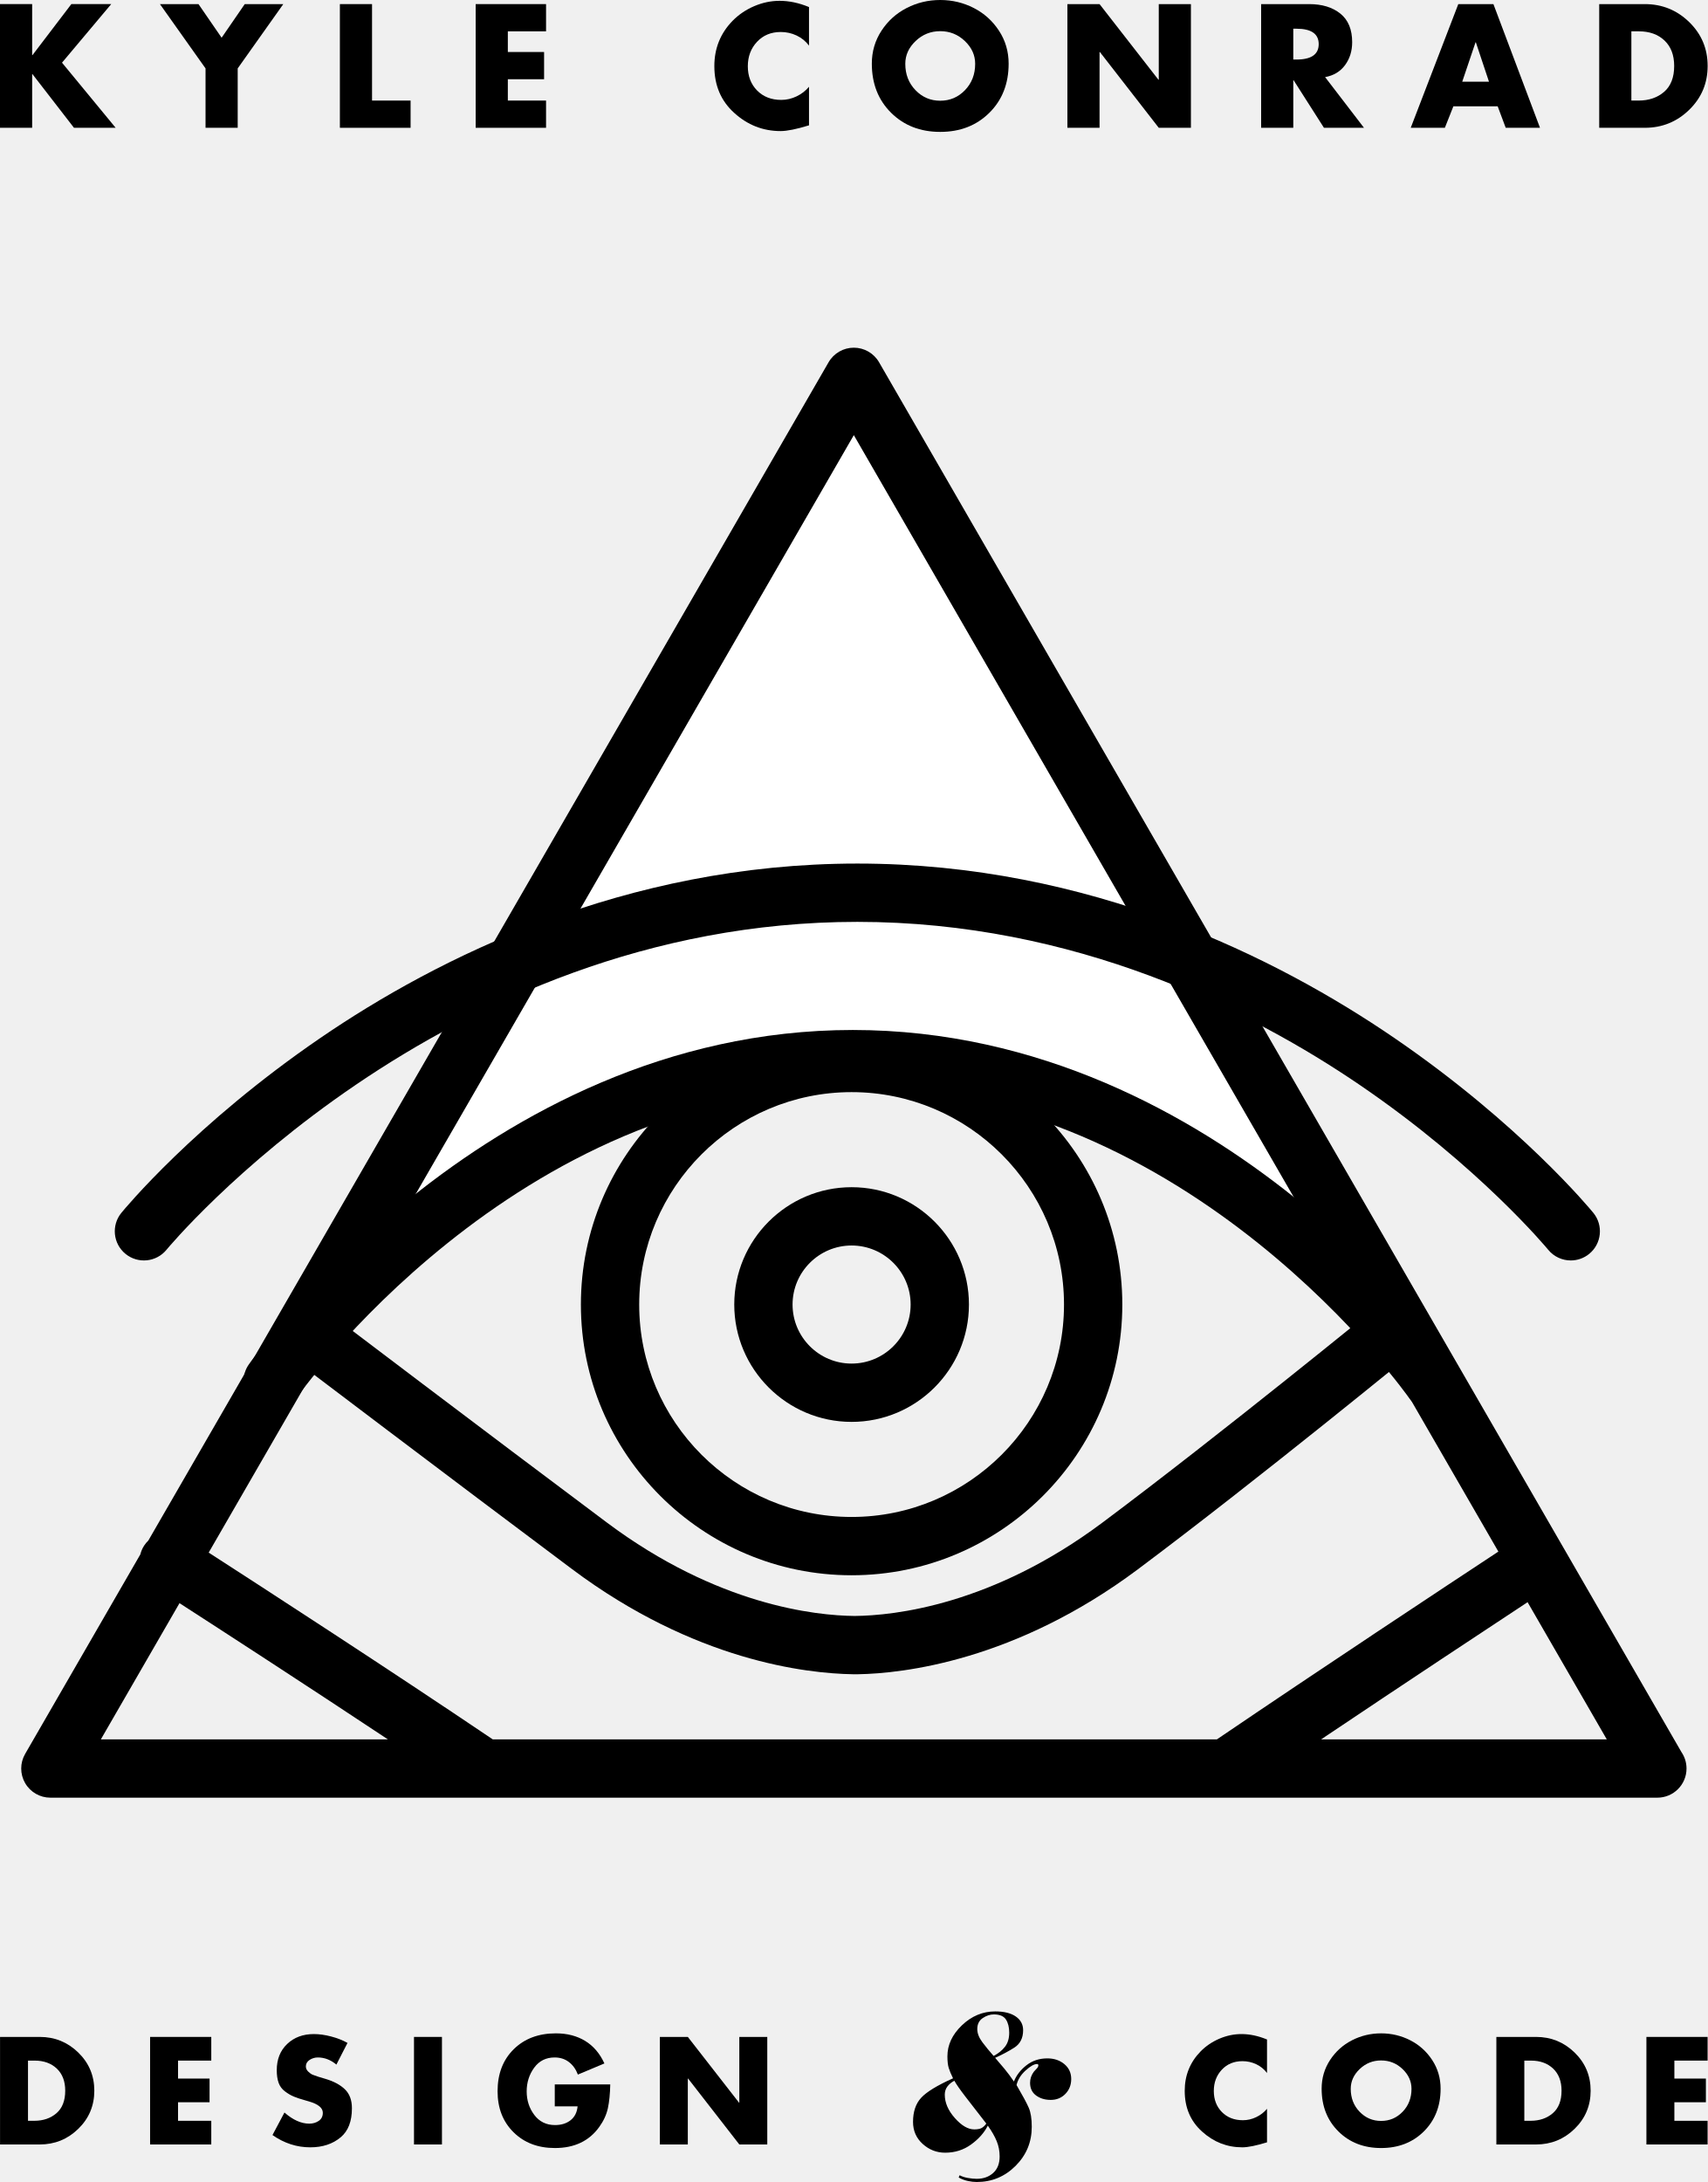
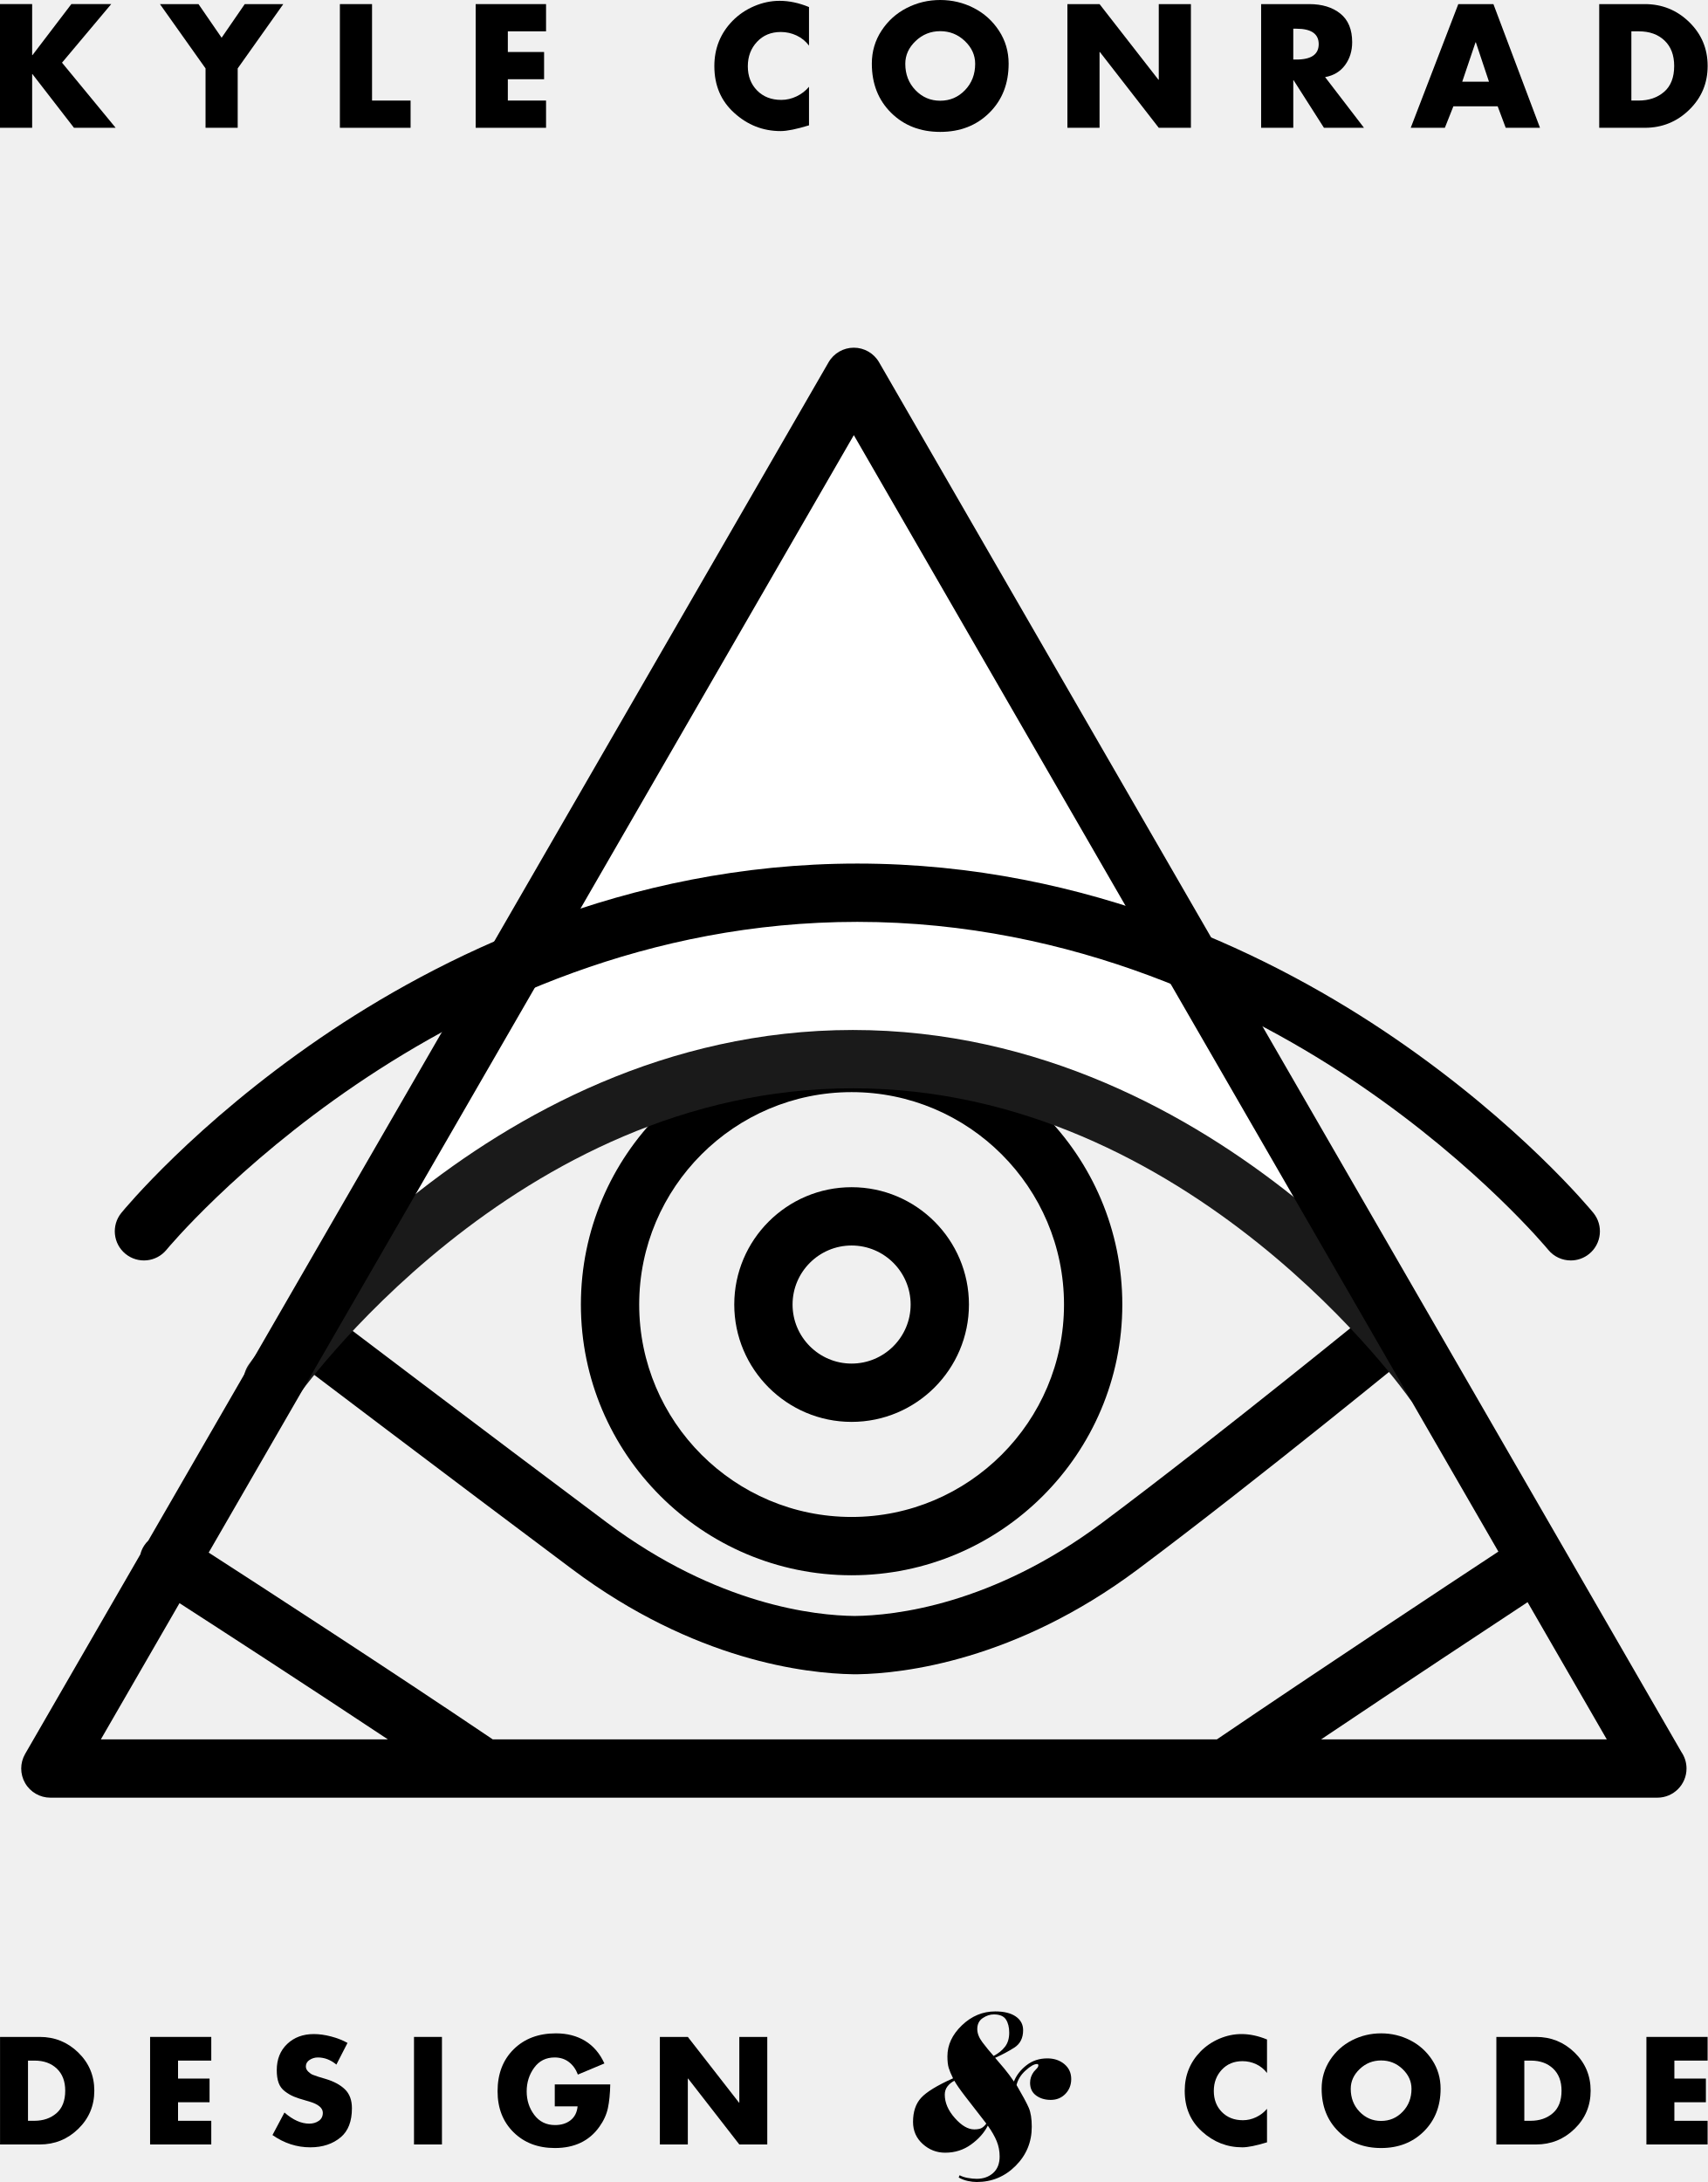
<svg xmlns="http://www.w3.org/2000/svg" version="1.1" id="Layer_1" x="0px" y="0px" viewBox="0 0 380.769 486.521" enable-background="new 0 0 380.769 486.521" xml:space="preserve">
  <g id="pupil">
-     <path d="M189.889,317.038c-14.427,0-26.164-11.737-26.164-26.164s11.737-26.164,26.164-26.164s26.164,11.737,26.164,26.164   S204.316,317.038,189.889,317.038z M189.889,277.71c-7.259,0-13.164,5.905-13.164,13.164s5.905,13.164,13.164,13.164   s13.164-5.905,13.164-13.164S197.148,277.71,189.889,277.71z" />
-     <path d="M189.889,351.236c-33.284,0-60.362-27.079-60.362-60.362c0-33.284,27.079-60.363,60.362-60.363   c33.284,0,60.363,27.079,60.363,60.363C250.252,324.158,223.173,351.236,189.889,351.236z M189.889,243.511   c-26.116,0-47.362,21.247-47.362,47.363s21.247,47.362,47.362,47.362s47.363-21.247,47.363-47.362S216.005,243.511,189.889,243.511   z" />
+     <path d="M189.889,317.038c-14.427,0-26.164-11.737-26.164-26.164s11.737-26.164,26.164-26.164s26.164,11.737,26.164,26.164    S204.316,317.038,189.889,317.038z M189.889,277.71c-7.259,0-13.164,5.905-13.164,13.164s5.905,13.164,13.164,13.164    s13.164-5.905,13.164-13.164S197.148,277.71,189.889,277.71z" />
+     <path d="M189.889,351.236c-33.284,0-60.362-27.079-60.362-60.362c0-33.284,27.079-60.363,60.362-60.363    c33.284,0,60.363,27.079,60.363,60.363C250.252,324.158,223.173,351.236,189.889,351.236z M189.889,243.511    c-26.116,0-47.362,21.247-47.362,47.363s21.247,47.362,47.362,47.362s47.363-21.247,47.363-47.362S216.005,243.511,189.889,243.511    z" />
  </g>
-   <path id="lowereye" d="M191.343,373.315l-1.165-0.008c-10.395-0.168-35.274-2.989-62.564-23.398  c-26.798-20.042-62.161-46.848-62.515-47.116c-2.86-2.17-3.434-6.248-1.264-9.107c2.171-2.859,6.24-3.418,9.1-1.249  c0.354,0.268,35.647,27.048,62.408,47.062c24.62,18.412,46.469,20.729,55.236,20.814c8.767-0.085,30.617-2.402,55.236-20.814  c26.664-19.941,61.874-48.708,62.227-48.996c2.779-2.273,6.874-1.862,9.146,0.918c2.272,2.779,1.861,6.874-0.918,9.146  c-0.354,0.29-35.656,29.23-62.547,49.341c-27.289,20.409-52.38,23.23-62.38,23.398V373.315z" />
+   <path id="lowereye" d="M191.343,373.315l-1.165-0.008c-10.395-0.168-35.274-2.989-62.564-23.398   c-26.798-20.042-62.161-46.848-62.515-47.116c-2.86-2.17-3.434-6.248-1.264-9.107c2.171-2.859,6.24-3.418,9.1-1.249   c0.354,0.268,35.647,27.048,62.408,47.062c24.62,18.412,46.469,20.729,55.236,20.814c8.767-0.085,30.617-2.402,55.236-20.814   c26.664-19.941,61.874-48.708,62.227-48.996c2.779-2.273,6.874-1.862,9.146,0.918c2.272,2.779,1.861,6.874-0.918,9.146   c-0.354,0.29-35.656,29.23-62.547,49.341c-27.289,20.409-52.38,23.23-62.38,23.398V373.315z" />
  <g id="eyelid6" display="none">
-     <polygon display="inline" fill="#FFFFFF" points="190.041,83.71 319.174,307.658 293.134,330.86 265.622,347.844 231.748,360.909   172,366.5 117.456,349.547 60.452,307.658  " />
-     <path display="inline" fill="none" stroke="#000000" stroke-width="13" stroke-linecap="round" stroke-miterlimit="10" d="   M319.174,307.658c0,0-50.16,58.842-129.361,58.842S61.327,308.643,61.327,308.643" />
+     <path display="inline" fill="#FFFFFF" d="M61.327,308.643L190.041,83.71l129.133,223.948c0,0-50.16,58.842-129.361,58.842    S61.327,308.643,61.327,308.643z" />
+     <path display="inline" fill="none" stroke="#1a1a1a" stroke-width="13" stroke-linecap="round" stroke-miterlimit="10" d="    M319.174,307.658c0,0-50.16,58.842-129.361,58.842S61.327,308.643,61.327,308.643" />
  </g>
  <g id="eyelid5" display="none">
-     <polygon display="inline" fill="#FFFFFF" points="191.041,83.71 320.174,310.223 303.387,314.895 271.591,324.691 234.653,331.56   180.653,334.184 112.594,325.312 65.01,307.658  " />
-     <path display="inline" fill="none" stroke="#000000" stroke-width="13" stroke-linecap="round" stroke-miterlimit="10" d="   M319.039,308.233c0,0-49.026,26.1-128.227,26.1S61.452,307.658,61.452,307.658" />
+     <path display="inline" fill="#FFFFFF" d="M61.452,306.658L190.395,84.385l128.645,222.848c0,0-49.026,26.1-128.227,26.1    S61.452,306.658,61.452,306.658z" />
+     <path display="inline" fill="none" stroke="#1a1a1a" stroke-width="13" stroke-linecap="round" stroke-miterlimit="10" d="    M319.039,308.233c0,0-49.026,26.1-128.227,26.1S61.452,307.658,61.452,307.658" />
  </g>
  <g id="eyelid4" display="none">
-     <polygon display="inline" fill="#FFFFFF" points="319.045,307.5 190.087,83.71 60.045,307.5 97,307.5 158.25,307.5 190.977,307.5   244.75,307.5 291.75,307.5  " />
-     <path display="inline" fill="none" stroke="#000000" stroke-width="13" stroke-linecap="round" stroke-miterlimit="10" d="   M319.343,307.815c0,0-49.88,0-128.367,0s-128.633,0-128.633,0" />
+     <path display="inline" fill="#FFFFFF" d="M62.343,308.315c0,0,50.146,0,128.633,0s128.367,0,128.367,0l-0.298-0.565L190.087,84.085    L62.343,308.315z" />
+     <path display="inline" fill="none" stroke="#1a1a1a" stroke-width="13" stroke-linecap="round" stroke-miterlimit="10" d="    M319.343,307.815c0,0-49.88,0-128.367,0s-128.633,0-128.633,0" />
  </g>
  <g id="eyelid3" display="none">
-     <polygon display="inline" fill="#FFFFFF" points="190.041,83.71 311.813,298.407 284.194,292.662 260.299,285.853 223,277.667   174.704,277.667 126.071,284.333 68.655,303.388  " />
-     <path display="inline" fill="none" stroke="#000000" stroke-width="13" stroke-linecap="round" stroke-miterlimit="10" d="   M319.174,307.658c0,0-50.16-26.616-129.361-26.616S62.519,307.658,62.519,307.658" />
+     <path display="inline" fill="#FFFFFF" d="M62.519,307.658L190.041,83.71l129.133,223.948c0,0-50.16-26.616-129.361-26.616    S62.519,307.658,62.519,307.658z" />
+     <path display="inline" fill="none" stroke="#1a1a1a" stroke-width="13" stroke-linecap="round" stroke-miterlimit="10" d="    M319.174,307.658c0,0-50.16-26.616-129.361-26.616S62.519,307.658,62.519,307.658" />
  </g>
  <g id="eyelid2" display="none">
-     <polygon display="inline" fill="#FFFFFF" points="190.041,83.71 311.813,298.407 284.194,282.996 257.952,270.895 224.495,261.527   180.503,258.57 126.233,269.24 68.655,297.299  " />
-     <path display="inline" fill="none" stroke="#000000" stroke-width="13" stroke-linecap="round" stroke-miterlimit="10" d="   M319.174,307.658c0,0-50.16-49.325-129.361-49.325s-128.136,49.64-128.136,49.64" />
+     <path display="inline" fill="#FFFFFF" d="M61.677,307.973L190.041,83.71l129.133,223.948c0,0-50.16-49.325-129.361-49.325    S61.677,307.973,61.677,307.973z" />
+     <path display="inline" fill="none" stroke="#1a1a1a" stroke-width="13" stroke-linecap="round" stroke-miterlimit="10" d="    M319.174,307.658c0,0-50.16-49.325-129.361-49.325s-128.136,49.64-128.136,49.64" />
  </g>
  <g id="eyelid1">
-     <polygon fill="#FFFFFF" points="190.385,84.025 312.156,298.722 284.537,272.065 260.057,255.433 221.223,239.882 179.843,236.157   127.668,251.479 78.474,283.815  ">
- 	</polygon>
-     <path fill="none" stroke="#000000" stroke-width="13" stroke-linecap="round" stroke-miterlimit="10" d="M319.517,307.973   c0,0-50.16-71.817-129.361-71.817S60.795,307.973,60.795,307.973">
-       <animate repeatCount="indefinite" dur="7s" begin="500ms" keyTimes="0; 0.025; 0.05; 1" attributeName="d" from="M319.517,307.973   c0,0-50.16-71.817-129.361-71.817S60.795,307.973,60.795,307.973" to="M319.517,307.973   c0,0-50.16-71.817-129.361-71.817S60.795,307.973,60.795,307.973" values="M319.517,307.973   c0,0-50.16-71.817-129.361-71.817S60.795,307.973,60.795,307.973;M319.174,307.658c0,0-50.16,58.842-129.361,58.842S61.327,308.643,61.327,308.643;M319.517,307.973   c0,0-50.16-71.817-129.361-71.817S60.795,307.973,60.795,307.973;M319.517,307.973   c0,0-50.16-71.817-129.361-71.817S60.795,307.973,60.795,307.973" />
+     <path fill="white" d="M60.795,307.973L190.385,84.025l129.133,223.948c0,0-50.16-71.817-129.361-71.817    S60.795,307.973,60.795,307.973z">
+       <animate repeatCount="indefinite" dur="8s" begin="5s" keyTimes="0; 0.02; 0.04; 1" attributeName="d" from="M60.795,307.973L190.385,84.025l129.133,223.948c0,0-50.16-71.817-129.361-71.817    S60.795,307.973,60.795,307.973z" to="M60.795,307.973L190.385,84.025l129.133,223.948c0,0-50.16-71.817-129.361-71.817    S60.795,307.973,60.795,307.973z" values="M60.795,307.973L190.385,84.025l129.133,223.948c0,0-50.16-71.817-129.361-71.817    S60.795,307.973,60.795,307.973z;M61.327,308.643L190.041,83.71l129.133,223.948c0,0-50.16,58.842-129.361,58.842    S61.327,308.643,61.327,308.643z;M60.795,307.973L190.385,84.025l129.133,223.948c0,0-50.16-71.817-129.361-71.817    S60.795,307.973,60.795,307.973z;M60.795,307.973L190.385,84.025l129.133,223.948c0,0-50.16-71.817-129.361-71.817    S60.795,307.973,60.795,307.973z" />
+     </path>
+     <path fill="none" stroke="#1a1a1a" stroke-width="13" stroke-linecap="round" stroke-miterlimit="10" d="M319.517,307.973    c0,0-50.16-71.817-129.361-71.817S60.795,307.973,60.795,307.973">
+       <animate repeatCount="indefinite" dur="8s" begin="5s" keyTimes="0; 0.02; 0.04; 1" attributeName="d" from="M319.517,307.973    c0,0-50.16-71.817-129.361-71.817S60.795,307.973,60.795,307.973" to="M319.517,307.973    c0,0-50.16-71.817-129.361-71.817S60.795,307.973,60.795,307.973" values="M319.517,307.973    c0,0-50.16-71.817-129.361-71.817S60.795,307.973,60.795,307.973;M319.174,307.658c0,0-50.16,58.842-129.361,58.842S61.327,308.643,61.327,308.643;M319.517,307.973    c0,0-50.16-71.817-129.361-71.817S60.795,307.973,60.795,307.973;M319.517,307.973    c0,0-50.16-71.817-129.361-71.817S60.795,307.973,60.795,307.973" />
    </path>
  </g>
-   <path id="eyebrow" d="M350.251,281.042c-1.882,0-3.749-0.813-5.034-2.383l0,0c-0.15-0.184-15.387-18.602-42.005-36.737  c-24.354-16.593-63.562-36.373-112.041-36.373c-93.232,0-153.445,72.375-154.042,73.106c-2.271,2.78-6.366,3.192-9.146,0.921  c-2.78-2.271-3.192-6.366-0.921-9.146c0.654-0.8,16.335-19.818,44.38-38.999c25.934-17.738,67.758-38.882,119.73-38.882  s93.795,21.144,119.729,38.882c28.045,19.181,43.726,38.199,44.38,38.999c2.271,2.78,1.859,6.875-0.921,9.146  C353.152,280.562,351.697,281.042,350.251,281.042z" />
-   <path id="outline" d="M374.931,390.668L196.014,80.775c-1.161-2.011-3.307-3.25-5.629-3.25s-4.468,1.239-5.629,3.25L33.074,343.495  c-0.352,0.342-0.674,0.723-0.951,1.154c-0.392,0.611-0.663,1.264-0.83,1.931L5.602,391.077c-1.161,2.011-1.161,4.489,0,6.5  c1.161,2.011,3.307,3.25,5.629,3.25h96.611c0.011,0,0.022,0.002,0.034,0.002c0.014,0,0.027-0.002,0.041-0.002h165.425  c0.003,0,0.005,0,0.008,0c0.002,0,0.004,0,0.007,0h96.181c0.006,0,0.012,0,0.02,0c3.59,0,6.5-2.91,6.5-6.5  C376.058,392.97,375.642,391.71,374.931,390.668z M190.384,97.025l143.722,248.934c-11.191,7.371-39.433,26.026-62.761,41.868  H109.871c-23.1-15.602-51.609-34.075-63.339-41.643L190.384,97.025z M40.025,357.456c9.257,5.974,27.982,18.108,46.465,30.371h-64  L40.025,357.456z M294.585,387.827c18.521-12.432,37.073-24.687,46.033-30.59l17.661,30.59H294.585z" />
+   <path id="eyebrow" d="M350.251,281.042c-1.882,0-3.749-0.813-5.034-2.383l0,0c-0.15-0.184-15.387-18.602-42.005-36.737   c-24.354-16.593-63.562-36.373-112.041-36.373c-93.232,0-153.445,72.375-154.042,73.106c-2.271,2.78-6.366,3.192-9.146,0.921   c-2.78-2.271-3.192-6.366-0.921-9.146c0.654-0.8,16.335-19.818,44.38-38.999c25.934-17.738,67.758-38.882,119.73-38.882   s93.795,21.144,119.729,38.882c28.045,19.181,43.726,38.199,44.38,38.999c2.271,2.78,1.859,6.875-0.921,9.146   C353.152,280.562,351.697,281.042,350.251,281.042z" />
+   <path id="outline" d="M374.931,390.668L196.014,80.775c-1.161-2.011-3.307-3.25-5.629-3.25s-4.468,1.239-5.629,3.25L33.074,343.495   c-0.352,0.342-0.674,0.723-0.951,1.154c-0.392,0.611-0.663,1.264-0.83,1.931L5.602,391.077c-1.161,2.011-1.161,4.489,0,6.5   c1.161,2.011,3.307,3.25,5.629,3.25h96.611c0.011,0,0.022,0.002,0.034,0.002c0.014,0,0.027-0.002,0.041-0.002h165.425   c0.003,0,0.005,0,0.008,0c0.002,0,0.004,0,0.007,0h96.181c0.006,0,0.012,0,0.02,0c3.59,0,6.5-2.91,6.5-6.5   C376.058,392.97,375.642,391.71,374.931,390.668z M190.384,97.025l143.722,248.934c-11.191,7.371-39.433,26.026-62.761,41.868   H109.871c-23.1-15.602-51.609-34.075-63.339-41.643L190.384,97.025z M40.025,357.456c9.257,5.974,27.982,18.108,46.465,30.371h-64   L40.025,357.456z M294.585,387.827c18.521-12.432,37.073-24.687,46.033-30.59l17.661,30.59H294.585z" />
  <g id="designcode">
    <g>
-       <path d="M0.009,478.152l0-23.98h8.841c3.35,0,6.218,1.16,8.603,3.482s3.578,5.158,3.578,8.508c0,3.35-1.193,6.186-3.578,8.508    s-5.253,3.483-8.603,3.483H0.009z M6.243,459.452v13.421h1.399c1.992,0,3.641-0.562,4.945-1.685    c1.304-1.124,1.956-2.799,1.956-5.025c0-2.099-0.626-3.742-1.877-4.929c-1.251-1.187-2.905-1.781-4.961-1.781H6.243z" />
+       <path d="M0.009,478.152l0-23.98h8.841c3.35,0,6.218,1.16,8.603,3.482s3.578,5.158,3.578,8.508c0,3.35-1.193,6.186-3.578,8.508     s-5.253,3.483-8.603,3.483H0.009z M6.243,459.452v13.421h1.399c1.992,0,3.641-0.562,4.945-1.685     c1.304-1.124,1.956-2.799,1.956-5.025c0-2.099-0.626-3.742-1.877-4.929c-1.251-1.187-2.905-1.781-4.961-1.781H6.243z" />
      <path d="M47.11,459.452H39.7v4.007h7.028v5.279H39.7v4.135h7.41v5.279H33.467v-23.98H47.11V459.452z" />
-       <path d="M77.487,455.508l-2.481,4.834c-1.272-1.06-2.65-1.59-4.134-1.59c-0.658,0-1.267,0.18-1.829,0.541    c-0.562,0.361-0.843,0.848-0.843,1.463c0,0.424,0.175,0.806,0.525,1.145c0.35,0.34,0.678,0.573,0.986,0.7    c0.307,0.127,0.726,0.276,1.256,0.445l1.59,0.477c1.865,0.552,3.318,1.331,4.357,2.338c1.039,1.007,1.558,2.412,1.558,4.214    c0,2.905-0.827,5.057-2.481,6.456c-1.781,1.505-4.05,2.258-6.806,2.258c-3.011,0-5.82-0.912-8.428-2.735l2.671-5.025    c1.887,1.653,3.731,2.481,5.534,2.481c0.806,0,1.511-0.207,2.115-0.621c0.605-0.413,0.907-1.012,0.907-1.797    c0-1.081-1.007-1.919-3.021-2.513c-0.063-0.021-0.318-0.096-0.763-0.223c-1.145-0.318-2.047-0.615-2.703-0.89    c-0.658-0.276-1.315-0.663-1.972-1.161c-0.657-0.498-1.124-1.129-1.399-1.892c-0.276-0.763-0.414-1.706-0.414-2.831    c0-2.417,0.774-4.362,2.322-5.836c1.547-1.473,3.53-2.21,5.947-2.21c1.208,0,2.496,0.18,3.864,0.541    C75.213,454.437,76.427,454.915,77.487,455.508z" />
+       <path d="M77.487,455.508l-2.481,4.834c-1.272-1.06-2.65-1.59-4.134-1.59c-0.658,0-1.267,0.18-1.829,0.541     c-0.562,0.361-0.843,0.848-0.843,1.463c0,0.424,0.175,0.806,0.525,1.145c0.35,0.34,0.678,0.573,0.986,0.7     c0.307,0.127,0.726,0.276,1.256,0.445l1.59,0.477c1.865,0.552,3.318,1.331,4.357,2.338c1.039,1.007,1.558,2.412,1.558,4.214     c0,2.905-0.827,5.057-2.481,6.456c-1.781,1.505-4.05,2.258-6.806,2.258c-3.011,0-5.82-0.912-8.428-2.735l2.671-5.025     c1.887,1.653,3.731,2.481,5.534,2.481c0.806,0,1.511-0.207,2.115-0.621c0.605-0.413,0.907-1.012,0.907-1.797     c0-1.081-1.007-1.919-3.021-2.513c-0.063-0.021-0.318-0.096-0.763-0.223c-1.145-0.318-2.047-0.615-2.703-0.89     c-0.658-0.276-1.315-0.663-1.972-1.161c-0.657-0.498-1.124-1.129-1.399-1.892c-0.276-0.763-0.414-1.706-0.414-2.831     c0-2.417,0.774-4.362,2.322-5.836c1.547-1.473,3.53-2.21,5.947-2.21c1.208,0,2.496,0.18,3.864,0.541     C75.213,454.437,76.427,454.915,77.487,455.508z" />
      <path d="M98.547,454.172v23.98h-6.234v-23.98H98.547z" />
-       <path d="M123.703,464.763h12.372c-0.043,2.078-0.217,3.838-0.525,5.279c-0.308,1.443-0.949,2.842-1.924,4.198    c-2.248,3.138-5.545,4.707-9.891,4.707c-3.775,0-6.849-1.172-9.223-3.515c-2.375-2.343-3.563-5.391-3.563-9.143    c0-3.88,1.198-7.002,3.594-9.366c2.396-2.364,5.534-3.546,9.414-3.546c2.502,0,4.675,0.562,6.52,1.685    c1.844,1.124,3.276,2.799,4.294,5.025l-5.916,2.481c-0.445-1.187-1.113-2.12-2.003-2.799c-0.891-0.679-1.951-1.018-3.18-1.018    c-1.93,0-3.451,0.763-4.564,2.29c-1.113,1.527-1.67,3.287-1.67,5.279c0,1.994,0.567,3.743,1.701,5.248s2.677,2.258,4.627,2.258    c1.399,0,2.555-0.361,3.467-1.081c0.911-0.721,1.431-1.75,1.558-3.085h-5.089V464.763z" />
+       <path d="M123.703,464.763h12.372c-0.043,2.078-0.217,3.838-0.525,5.279c-0.308,1.443-0.949,2.842-1.924,4.198     c-2.248,3.138-5.545,4.707-9.891,4.707c-3.775,0-6.849-1.172-9.223-3.515c-2.375-2.343-3.563-5.391-3.563-9.143     c0-3.88,1.198-7.002,3.594-9.366c2.396-2.364,5.534-3.546,9.414-3.546c2.502,0,4.675,0.562,6.52,1.685     c1.844,1.124,3.276,2.799,4.294,5.025l-5.916,2.481c-0.445-1.187-1.113-2.12-2.003-2.799c-0.891-0.679-1.951-1.018-3.18-1.018     c-1.93,0-3.451,0.763-4.564,2.29c-1.113,1.527-1.67,3.287-1.67,5.279c0,1.994,0.567,3.743,1.701,5.248s2.677,2.258,4.627,2.258     c1.399,0,2.555-0.361,3.467-1.081c0.911-0.721,1.431-1.75,1.558-3.085h-5.089V464.763z" />
      <path d="M147.137,478.152v-23.98h6.234l11.418,14.661h0.063v-14.661h6.234v23.98h-6.234l-11.418-14.693h-0.063v14.693H147.137z" />
    </g>
    <g>
-       <path d="M212.51,463.398c-0.447-0.893-0.768-1.661-0.964-2.304c-0.196-0.642-0.293-1.508-0.293-2.597    c0-2.541,1.077-4.845,3.233-6.912c2.156-2.066,4.633-3.1,7.433-3.1c1.96,0,3.486,0.377,4.578,1.131    c1.092,0.754,1.638,1.774,1.638,3.058c0,1.759-0.661,3.058-1.983,3.896c-1.321,0.838-2.741,1.592-4.259,2.262    c0.614,0.698,1.291,1.494,2.032,2.388c0.74,0.894,1.459,1.858,2.157,2.89c0.558-1.396,1.494-2.604,2.807-3.624    c1.312-1.019,2.862-1.529,4.65-1.529c1.508,0,2.771,0.426,3.791,1.278c1.019,0.852,1.529,1.962,1.529,3.33    c0,1.313-0.433,2.416-1.298,3.309c-0.866,0.894-1.955,1.34-3.267,1.34c-1.285,0-2.374-0.328-3.267-0.984    c-0.894-0.656-1.341-1.598-1.341-2.828c0-0.893,0.279-1.717,0.838-2.471c0.279-0.307,0.516-0.566,0.712-0.775    c0.195-0.209,0.293-0.425,0.293-0.649c0-0.195-0.098-0.293-0.293-0.293c-0.643,0-1.494,0.482-2.555,1.445    c-1.062,0.963-1.732,2.046-2.011,3.246c1.368,2.346,2.276,4.036,2.723,5.069c0.446,1.033,0.67,2.444,0.67,4.231    c0,3.407-1.201,6.311-3.603,8.713c-2.402,2.401-5.292,3.603-8.671,3.603c-0.615,0-1.278-0.077-1.99-0.23    c-0.712-0.154-1.39-0.412-2.032-0.775l0.209-0.503c0.503,0.279,1.117,0.482,1.843,0.607c0.726,0.126,1.382,0.189,1.969,0.189    c1.48,0,2.702-0.433,3.665-1.298c0.963-0.866,1.445-2.095,1.445-3.686c0-1.201-0.217-2.331-0.649-3.393    c-0.433-1.061-1.096-2.22-1.99-3.477c-0.782,1.564-2.018,2.96-3.707,4.189c-1.69,1.229-3.624,1.843-5.802,1.843    c-1.899,0-3.568-0.649-5.006-1.948c-1.439-1.298-2.157-2.939-2.157-4.922c0-2.262,0.6-4.049,1.801-5.362    C206.589,466.442,208.963,464.989,212.51,463.398z M219.924,473.493c-1.955-2.513-3.519-4.531-4.692-6.053    c-1.173-1.522-1.983-2.688-2.43-3.498c-0.643,0.335-1.159,0.761-1.55,1.278c-0.391,0.517-0.587,1.124-0.587,1.822    c0,1.788,0.747,3.526,2.241,5.215c1.494,1.69,2.939,2.534,4.336,2.534c0.698,0,1.236-0.097,1.613-0.293    C219.233,474.303,219.589,473.968,219.924,473.493z M221.558,458.413c1.061-0.558,1.906-1.242,2.534-2.053    c0.628-0.81,0.943-1.857,0.943-3.142c0-1.2-0.245-2.178-0.733-2.932c-0.489-0.754-1.39-1.131-2.702-1.131    c-0.838,0-1.662,0.272-2.472,0.817c-0.81,0.545-1.215,1.361-1.215,2.451c0,0.95,0.384,1.934,1.152,2.953    C219.833,456.395,220.664,457.407,221.558,458.413z" />
+       <path d="M212.51,463.398c-0.447-0.893-0.768-1.661-0.964-2.304c-0.196-0.642-0.293-1.508-0.293-2.597     c0-2.541,1.077-4.845,3.233-6.912c2.156-2.066,4.633-3.1,7.433-3.1c1.96,0,3.486,0.377,4.578,1.131     c1.092,0.754,1.638,1.774,1.638,3.058c0,1.759-0.661,3.058-1.983,3.896c-1.321,0.838-2.741,1.592-4.259,2.262     c0.614,0.698,1.291,1.494,2.032,2.388c0.74,0.894,1.459,1.858,2.157,2.89c0.558-1.396,1.494-2.604,2.807-3.624     c1.312-1.019,2.862-1.529,4.65-1.529c1.508,0,2.771,0.426,3.791,1.278c1.019,0.852,1.529,1.962,1.529,3.33     c0,1.313-0.433,2.416-1.298,3.309c-0.866,0.894-1.955,1.34-3.267,1.34c-1.285,0-2.374-0.328-3.267-0.984     c-0.894-0.656-1.341-1.598-1.341-2.828c0-0.893,0.279-1.717,0.838-2.471c0.279-0.307,0.516-0.566,0.712-0.775     c0.195-0.209,0.293-0.425,0.293-0.649c0-0.195-0.098-0.293-0.293-0.293c-0.643,0-1.494,0.482-2.555,1.445     c-1.062,0.963-1.732,2.046-2.011,3.246c1.368,2.346,2.276,4.036,2.723,5.069c0.446,1.033,0.67,2.444,0.67,4.231     c0,3.407-1.201,6.311-3.603,8.713c-2.402,2.401-5.292,3.603-8.671,3.603c-0.615,0-1.278-0.077-1.99-0.23     c-0.712-0.154-1.39-0.412-2.032-0.775l0.209-0.503c0.503,0.279,1.117,0.482,1.843,0.607c0.726,0.126,1.382,0.189,1.969,0.189     c1.48,0,2.702-0.433,3.665-1.298c0.963-0.866,1.445-2.095,1.445-3.686c0-1.201-0.217-2.331-0.649-3.393     c-0.433-1.061-1.096-2.22-1.99-3.477c-0.782,1.564-2.018,2.96-3.707,4.189c-1.69,1.229-3.624,1.843-5.802,1.843     c-1.899,0-3.568-0.649-5.006-1.948c-1.439-1.298-2.157-2.939-2.157-4.922c0-2.262,0.6-4.049,1.801-5.362     C206.589,466.442,208.963,464.989,212.51,463.398z M219.924,473.493c-1.955-2.513-3.519-4.531-4.692-6.053     c-1.173-1.522-1.983-2.688-2.43-3.498c-0.643,0.335-1.159,0.761-1.55,1.278c-0.391,0.517-0.587,1.124-0.587,1.822     c0,1.788,0.747,3.526,2.241,5.215c1.494,1.69,2.939,2.534,4.336,2.534c0.698,0,1.236-0.097,1.613-0.293     C219.233,474.303,219.589,473.968,219.924,473.493z M221.558,458.413c1.061-0.558,1.906-1.242,2.534-2.053     c0.628-0.81,0.943-1.857,0.943-3.142c0-1.2-0.245-2.178-0.733-2.932c-0.489-0.754-1.39-1.131-2.702-1.131     c-0.838,0-1.662,0.272-2.472,0.817c-0.81,0.545-1.215,1.361-1.215,2.451c0,0.95,0.384,1.934,1.152,2.953     C219.833,456.395,220.664,457.407,221.558,458.413z" />
    </g>
    <g>
-       <path d="M282.518,454.744v7.474c-0.636-0.848-1.437-1.5-2.401-1.956c-0.965-0.456-1.988-0.684-3.069-0.684    c-1.888,0-3.424,0.636-4.612,1.908c-1.188,1.272-1.781,2.852-1.781,4.739c0,1.909,0.599,3.472,1.797,4.692    c1.198,1.219,2.761,1.829,4.691,1.829c1.018,0,2.004-0.228,2.958-0.684c0.954-0.456,1.76-1.076,2.417-1.861v7.474    c-2.417,0.742-4.251,1.113-5.502,1.113c-3.414,0-6.414-1.177-9-3.531c-2.566-2.31-3.849-5.332-3.849-9.064    c0-3.435,1.177-6.361,3.531-8.778c1.187-1.209,2.587-2.157,4.198-2.847c1.611-0.689,3.254-1.033,4.929-1.033    C278.67,453.536,280.567,453.939,282.518,454.744z" />
-       <path d="M301.473,454.919c2.014-1.028,4.177-1.542,6.488-1.542c2.31,0,4.473,0.514,6.488,1.542    c2.014,1.029,3.646,2.497,4.898,4.405c1.251,1.909,1.876,4.039,1.876,6.393c0,3.88-1.246,7.056-3.737,9.525    c-2.492,2.47-5.667,3.705-9.525,3.705c-3.859,0-7.034-1.235-9.525-3.705c-2.492-2.47-3.737-5.645-3.737-9.525    c0-2.354,0.625-4.484,1.877-6.393C297.826,457.416,299.459,455.948,301.473,454.919z M312.732,461.328    c-1.335-1.272-2.926-1.908-4.77-1.908c-1.845,0-3.435,0.636-4.771,1.908c-1.336,1.272-2.004,2.746-2.004,4.421    c0,2.035,0.657,3.737,1.971,5.104c1.315,1.368,2.915,2.052,4.803,2.052c1.886,0,3.487-0.684,4.802-2.052    c1.314-1.367,1.972-3.069,1.972-5.104C314.736,464.074,314.068,462.6,312.732,461.328z" />
-       <path d="M333.658,478.152v-23.98h8.841c3.35,0,6.218,1.16,8.603,3.482c2.385,2.322,3.578,5.158,3.578,8.508    c0,3.35-1.193,6.186-3.578,8.508c-2.385,2.322-5.253,3.483-8.603,3.483H333.658z M339.892,459.452v13.421h1.399    c1.992,0,3.641-0.562,4.945-1.685c1.304-1.124,1.956-2.799,1.956-5.025c0-2.099-0.626-3.742-1.877-4.929    c-1.251-1.187-2.905-1.781-4.961-1.781H339.892z" />
+       <path d="M282.518,454.744v7.474c-0.636-0.848-1.437-1.5-2.401-1.956c-0.965-0.456-1.988-0.684-3.069-0.684     c-1.888,0-3.424,0.636-4.612,1.908c-1.188,1.272-1.781,2.852-1.781,4.739c0,1.909,0.599,3.472,1.797,4.692     c1.198,1.219,2.761,1.829,4.691,1.829c1.018,0,2.004-0.228,2.958-0.684c0.954-0.456,1.76-1.076,2.417-1.861v7.474     c-2.417,0.742-4.251,1.113-5.502,1.113c-3.414,0-6.414-1.177-9-3.531c-2.566-2.31-3.849-5.332-3.849-9.064     c0-3.435,1.177-6.361,3.531-8.778c1.187-1.209,2.587-2.157,4.198-2.847c1.611-0.689,3.254-1.033,4.929-1.033     C278.67,453.536,280.567,453.939,282.518,454.744z" />
+       <path d="M301.473,454.919c2.014-1.028,4.177-1.542,6.488-1.542c2.31,0,4.473,0.514,6.488,1.542     c2.014,1.029,3.646,2.497,4.898,4.405c1.251,1.909,1.876,4.039,1.876,6.393c0,3.88-1.246,7.056-3.737,9.525     c-2.492,2.47-5.667,3.705-9.525,3.705c-3.859,0-7.034-1.235-9.525-3.705c-2.492-2.47-3.737-5.645-3.737-9.525     c0-2.354,0.625-4.484,1.877-6.393C297.826,457.416,299.459,455.948,301.473,454.919z M312.732,461.328     c-1.335-1.272-2.926-1.908-4.77-1.908c-1.845,0-3.435,0.636-4.771,1.908c-1.336,1.272-2.004,2.746-2.004,4.421     c0,2.035,0.657,3.737,1.971,5.104c1.315,1.368,2.915,2.052,4.803,2.052c1.886,0,3.487-0.684,4.802-2.052     c1.314-1.367,1.972-3.069,1.972-5.104C314.736,464.074,314.068,462.6,312.732,461.328z" />
+       <path d="M333.658,478.152v-23.98h8.841c3.35,0,6.218,1.16,8.603,3.482c2.385,2.322,3.578,5.158,3.578,8.508     c0,3.35-1.193,6.186-3.578,8.508c-2.385,2.322-5.253,3.483-8.603,3.483H333.658z M339.892,459.452v13.421h1.399     c1.992,0,3.641-0.562,4.945-1.685c1.304-1.124,1.956-2.799,1.956-5.025c0-2.099-0.626-3.742-1.877-4.929     c-1.251-1.187-2.905-1.781-4.961-1.781H339.892z" />
      <path d="M380.76,459.452h-7.41v4.007h7.028v5.279h-7.028v4.135h7.41v5.279h-13.644v-23.98h13.644V459.452z" />
    </g>
  </g>
  <g id="kyleconrad">
-     <path d="M7.242,12.29l8.669-11.376h8.888L13.826,13.973l11.961,14.521h-9.291L7.242,16.533H7.169v11.961H0l0-27.58h7.169V12.29   H7.242z" />
+     <path d="M7.242,12.29l8.669-11.376h8.888L13.826,13.973l11.961,14.521h-9.291L7.242,16.533H7.169v11.961H0l0-27.58h7.169V12.29    H7.242z" />
    <path d="M45.832,15.253L35.663,0.915h8.596l5.157,7.498l5.158-7.498h8.596L53.001,15.253v13.241h-7.169V15.253z" />
    <path d="M82.957,0.915v21.508h8.596v6.072H75.788V0.915H82.957z" />
    <path d="M121.758,6.986h-8.522v4.609h8.084v6.072h-8.084v4.755h8.522v6.072h-15.691V0.915h15.691V6.986z" />
-     <path d="M180.391,1.573v8.596c-0.732-0.975-1.652-1.725-2.762-2.25c-1.11-0.524-2.286-0.786-3.529-0.786   c-2.171,0-3.939,0.732-5.304,2.195c-1.366,1.463-2.048,3.28-2.048,5.45c0,2.195,0.689,3.994,2.066,5.395   c1.378,1.402,3.176,2.103,5.395,2.103c1.171,0,2.304-0.262,3.402-0.786c1.097-0.524,2.024-1.237,2.78-2.14v8.596   c-2.78,0.853-4.889,1.28-6.328,1.28c-3.926,0-7.376-1.353-10.352-4.06c-2.951-2.658-4.426-6.133-4.426-10.425   c0-3.95,1.353-7.315,4.06-10.095c1.365-1.39,2.975-2.481,4.828-3.274c1.853-0.792,3.743-1.189,5.669-1.189   C175.965,0.183,178.147,0.646,180.391,1.573z" />
-     <path d="M202.19,1.774C204.507,0.592,206.994,0,209.652,0c2.658,0,5.145,0.592,7.462,1.774c2.316,1.183,4.194,2.872,5.633,5.066   c1.438,2.195,2.158,4.646,2.158,7.352c0,4.463-1.433,8.115-4.297,10.955c-2.866,2.841-6.517,4.262-10.955,4.262   c-4.439,0-8.09-1.421-10.955-4.262c-2.866-2.84-4.298-6.492-4.298-10.955c0-2.706,0.719-5.158,2.158-7.352   C197.996,4.646,199.873,2.957,202.19,1.774z M215.139,9.145c-1.537-1.463-3.365-2.195-5.487-2.195c-2.121,0-3.95,0.731-5.487,2.195   c-1.536,1.463-2.304,3.158-2.304,5.084c0,2.341,0.755,4.298,2.268,5.871c1.511,1.573,3.352,2.359,5.523,2.359   c2.17,0,4.011-0.786,5.523-2.359s2.268-3.53,2.268-5.871C217.443,12.303,216.676,10.608,215.139,9.145z" />
+     <path d="M180.391,1.573v8.596c-0.732-0.975-1.652-1.725-2.762-2.25c-1.11-0.524-2.286-0.786-3.529-0.786    c-2.171,0-3.939,0.732-5.304,2.195c-1.366,1.463-2.048,3.28-2.048,5.45c0,2.195,0.689,3.994,2.066,5.395    c1.378,1.402,3.176,2.103,5.395,2.103c1.171,0,2.304-0.262,3.402-0.786c1.097-0.524,2.024-1.237,2.78-2.14v8.596    c-2.78,0.853-4.889,1.28-6.328,1.28c-3.926,0-7.376-1.353-10.352-4.06c-2.951-2.658-4.426-6.133-4.426-10.425    c0-3.95,1.353-7.315,4.06-10.095c1.365-1.39,2.975-2.481,4.828-3.274c1.853-0.792,3.743-1.189,5.669-1.189    C175.965,0.183,178.147,0.646,180.391,1.573z" />
+     <path d="M202.19,1.774C204.507,0.592,206.994,0,209.652,0c2.658,0,5.145,0.592,7.462,1.774c2.316,1.183,4.194,2.872,5.633,5.066    c1.438,2.195,2.158,4.646,2.158,7.352c0,4.463-1.433,8.115-4.297,10.955c-2.866,2.841-6.517,4.262-10.955,4.262    c-4.439,0-8.09-1.421-10.955-4.262c-2.866-2.84-4.298-6.492-4.298-10.955c0-2.706,0.719-5.158,2.158-7.352    C197.996,4.646,199.873,2.957,202.19,1.774z M215.139,9.145c-1.537-1.463-3.365-2.195-5.487-2.195c-2.121,0-3.95,0.731-5.487,2.195    c-1.536,1.463-2.304,3.158-2.304,5.084c0,2.341,0.755,4.298,2.268,5.871c1.511,1.573,3.352,2.359,5.523,2.359    c2.17,0,4.011-0.786,5.523-2.359s2.268-3.53,2.268-5.871C217.443,12.303,216.676,10.608,215.139,9.145z" />
    <path d="M238.008,28.494V0.915h7.169l13.131,16.863h0.073V0.915h7.169v27.58h-7.169L245.25,11.595h-0.073v16.899H238.008z" />
-     <path d="M295.471,17.192l8.669,11.303h-8.925l-6.767-10.608h-0.073v10.608h-7.169V0.915h10.717c2.877,0,5.194,0.707,6.95,2.122   c1.756,1.415,2.633,3.536,2.633,6.365c0,1.975-0.531,3.683-1.591,5.121C298.854,15.961,297.373,16.851,295.471,17.192z    M288.375,6.401v6.876h0.695c3.316,0,4.974-1.146,4.974-3.438s-1.658-3.438-4.974-3.438H288.375z" />
-     <path d="M333.95,23.703h-9.876l-1.902,4.792h-7.608l10.608-27.58h7.828l10.388,27.58h-7.645L333.95,23.703z M332.011,18.216   l-2.926-8.778h-0.073l-2.963,8.778H332.011z" />
-     <path d="M356.592,28.494V0.915h10.168c3.853,0,7.151,1.335,9.894,4.005c2.743,2.67,4.115,5.932,4.115,9.785   s-1.371,7.114-4.115,9.784c-2.743,2.67-6.041,4.005-9.894,4.005H356.592z M363.761,6.986v15.436h1.609   c2.292,0,4.189-0.646,5.688-1.939c1.5-1.292,2.249-3.219,2.249-5.779c0-2.414-0.719-4.304-2.158-5.67   c-1.439-1.365-3.341-2.048-5.706-2.048H363.761z" />
+     <path d="M295.471,17.192l8.669,11.303h-8.925l-6.767-10.608h-0.073v10.608h-7.169V0.915h10.717c2.877,0,5.194,0.707,6.95,2.122    c1.756,1.415,2.633,3.536,2.633,6.365c0,1.975-0.531,3.683-1.591,5.121C298.854,15.961,297.373,16.851,295.471,17.192z     M288.375,6.401v6.876h0.695c3.316,0,4.974-1.146,4.974-3.438s-1.658-3.438-4.974-3.438H288.375z" />
+     <path d="M333.95,23.703h-9.876l-1.902,4.792h-7.608l10.608-27.58h7.828l10.388,27.58h-7.645L333.95,23.703z M332.011,18.216    l-2.926-8.778h-0.073l-2.963,8.778H332.011z" />
+     <path d="M356.592,28.494V0.915h10.168c3.853,0,7.151,1.335,9.894,4.005c2.743,2.67,4.115,5.932,4.115,9.785    s-1.371,7.114-4.115,9.784c-2.743,2.67-6.041,4.005-9.894,4.005H356.592z M363.761,6.986v15.436h1.609    c2.292,0,4.189-0.646,5.688-1.939c1.5-1.292,2.249-3.219,2.249-5.779c0-2.414-0.719-4.304-2.158-5.67    c-1.439-1.365-3.341-2.048-5.706-2.048H363.761z" />
  </g>
</svg>
